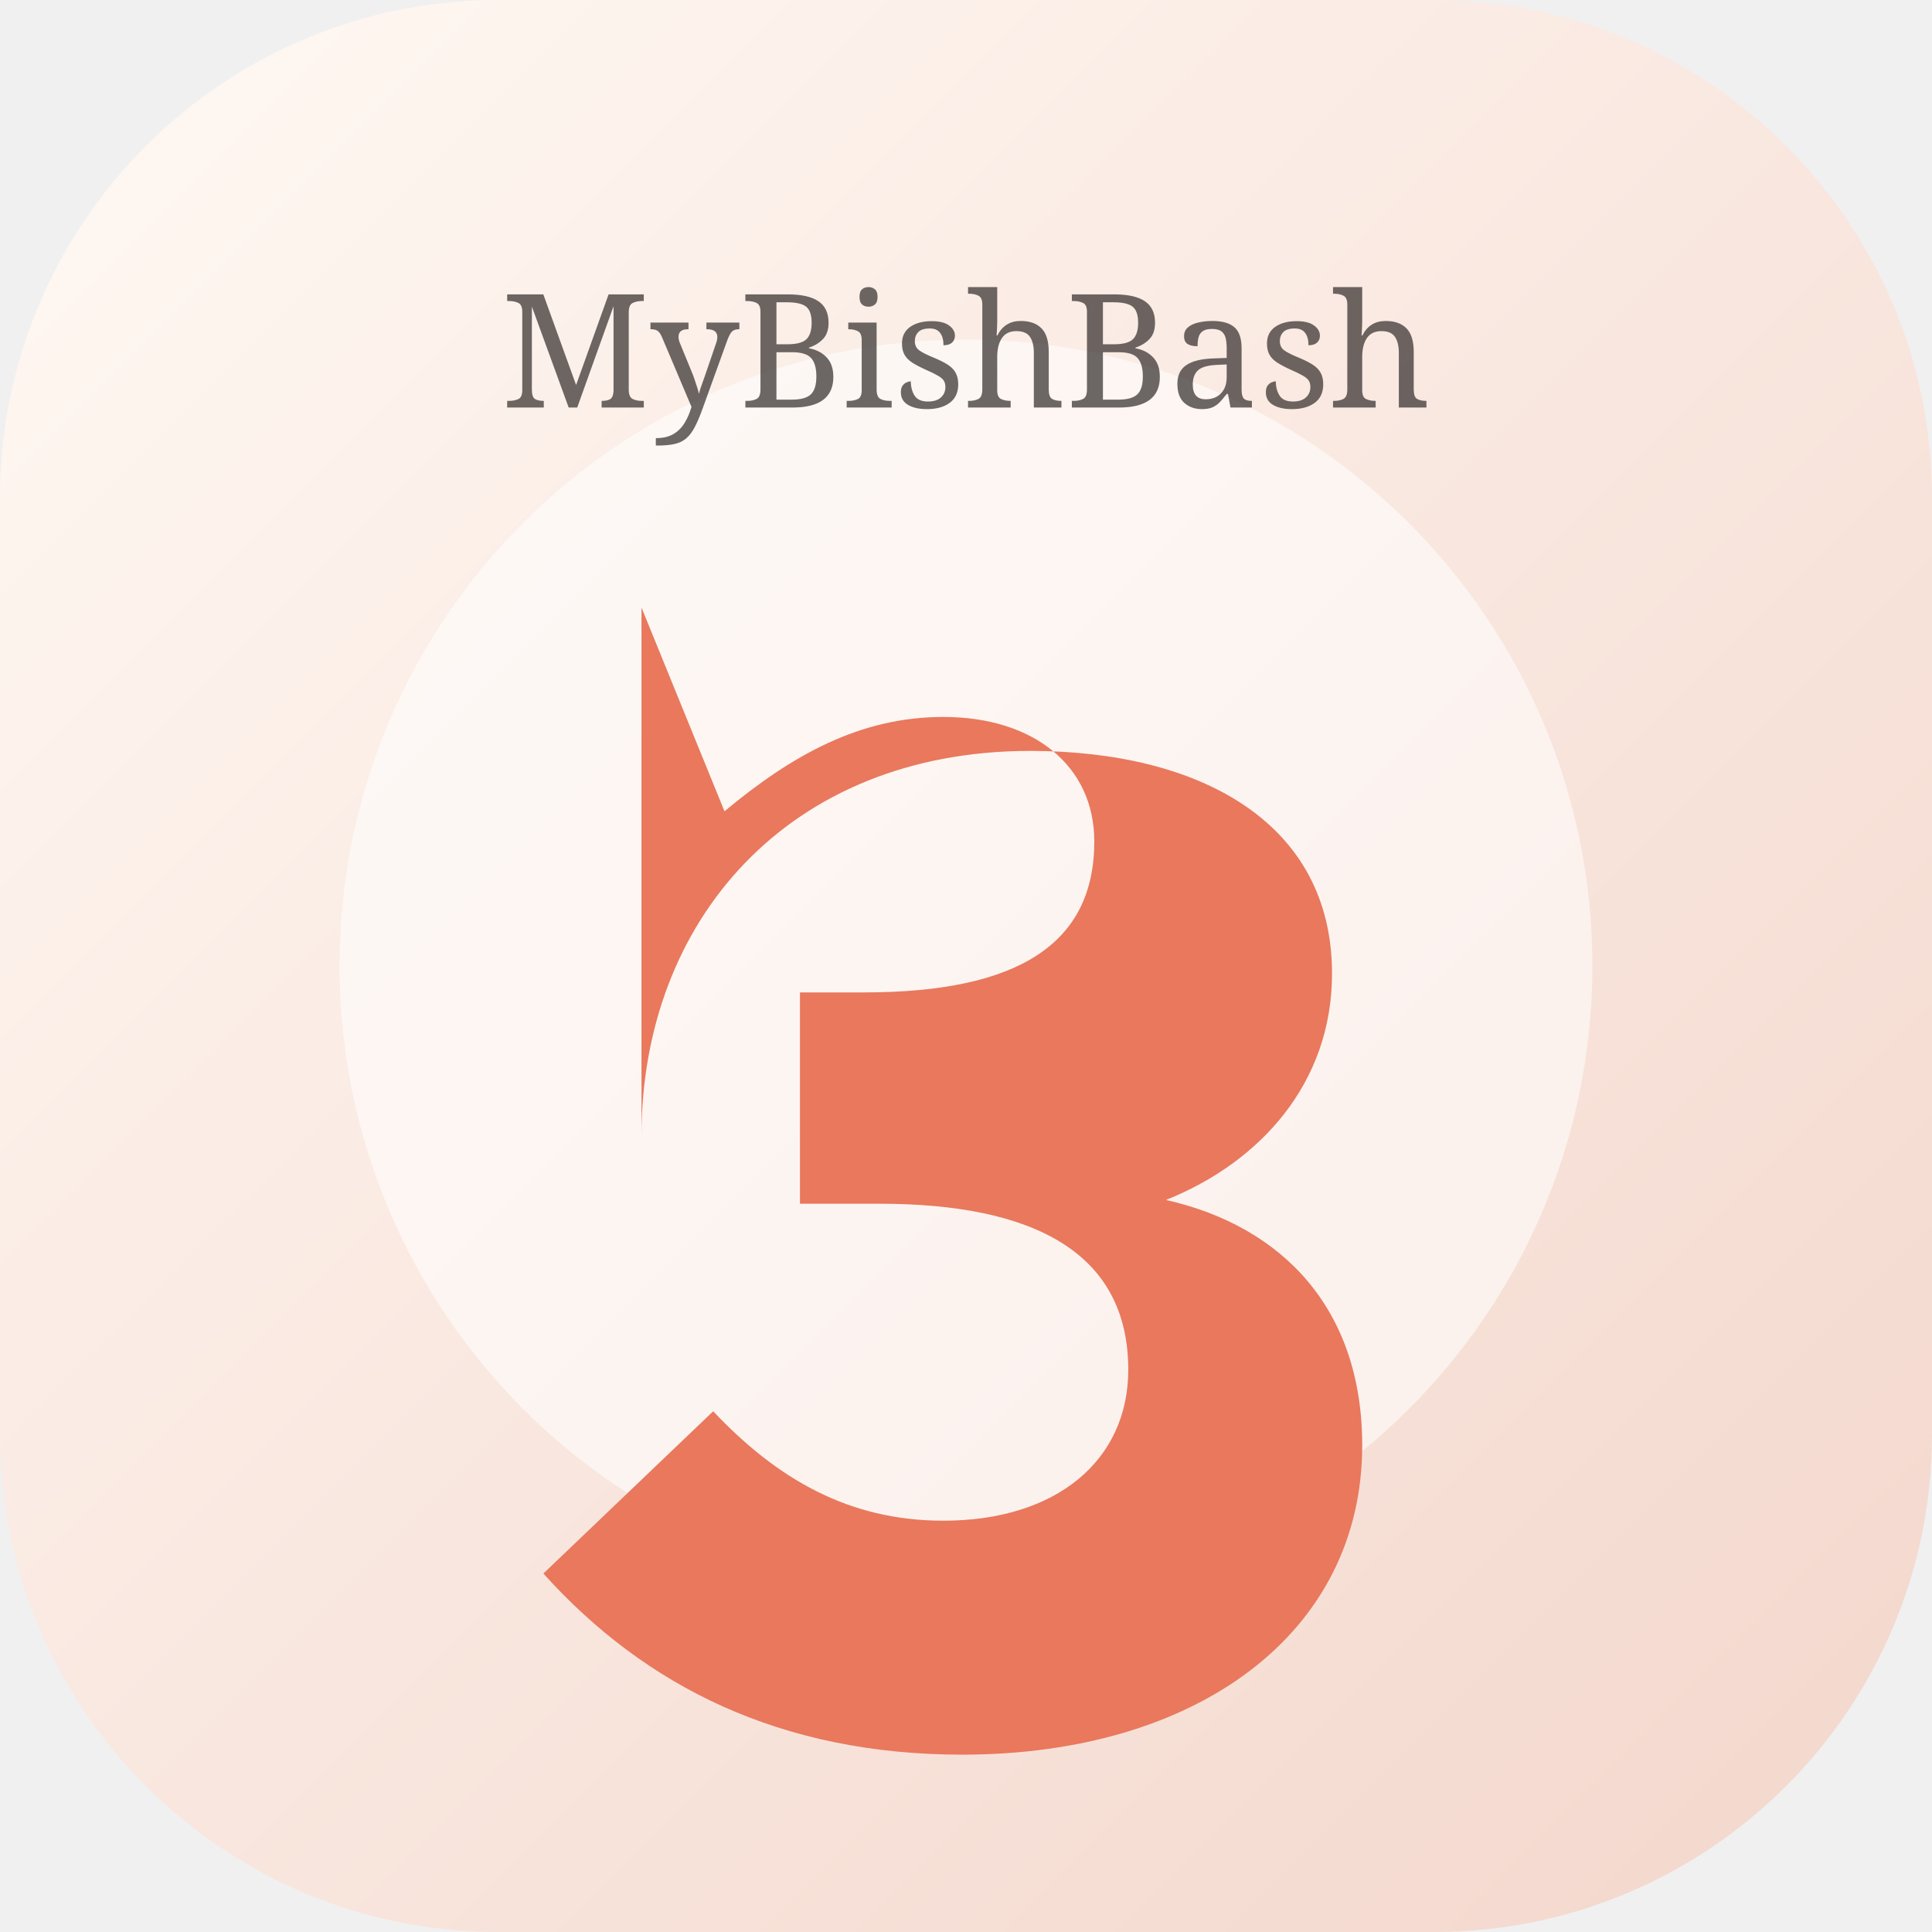
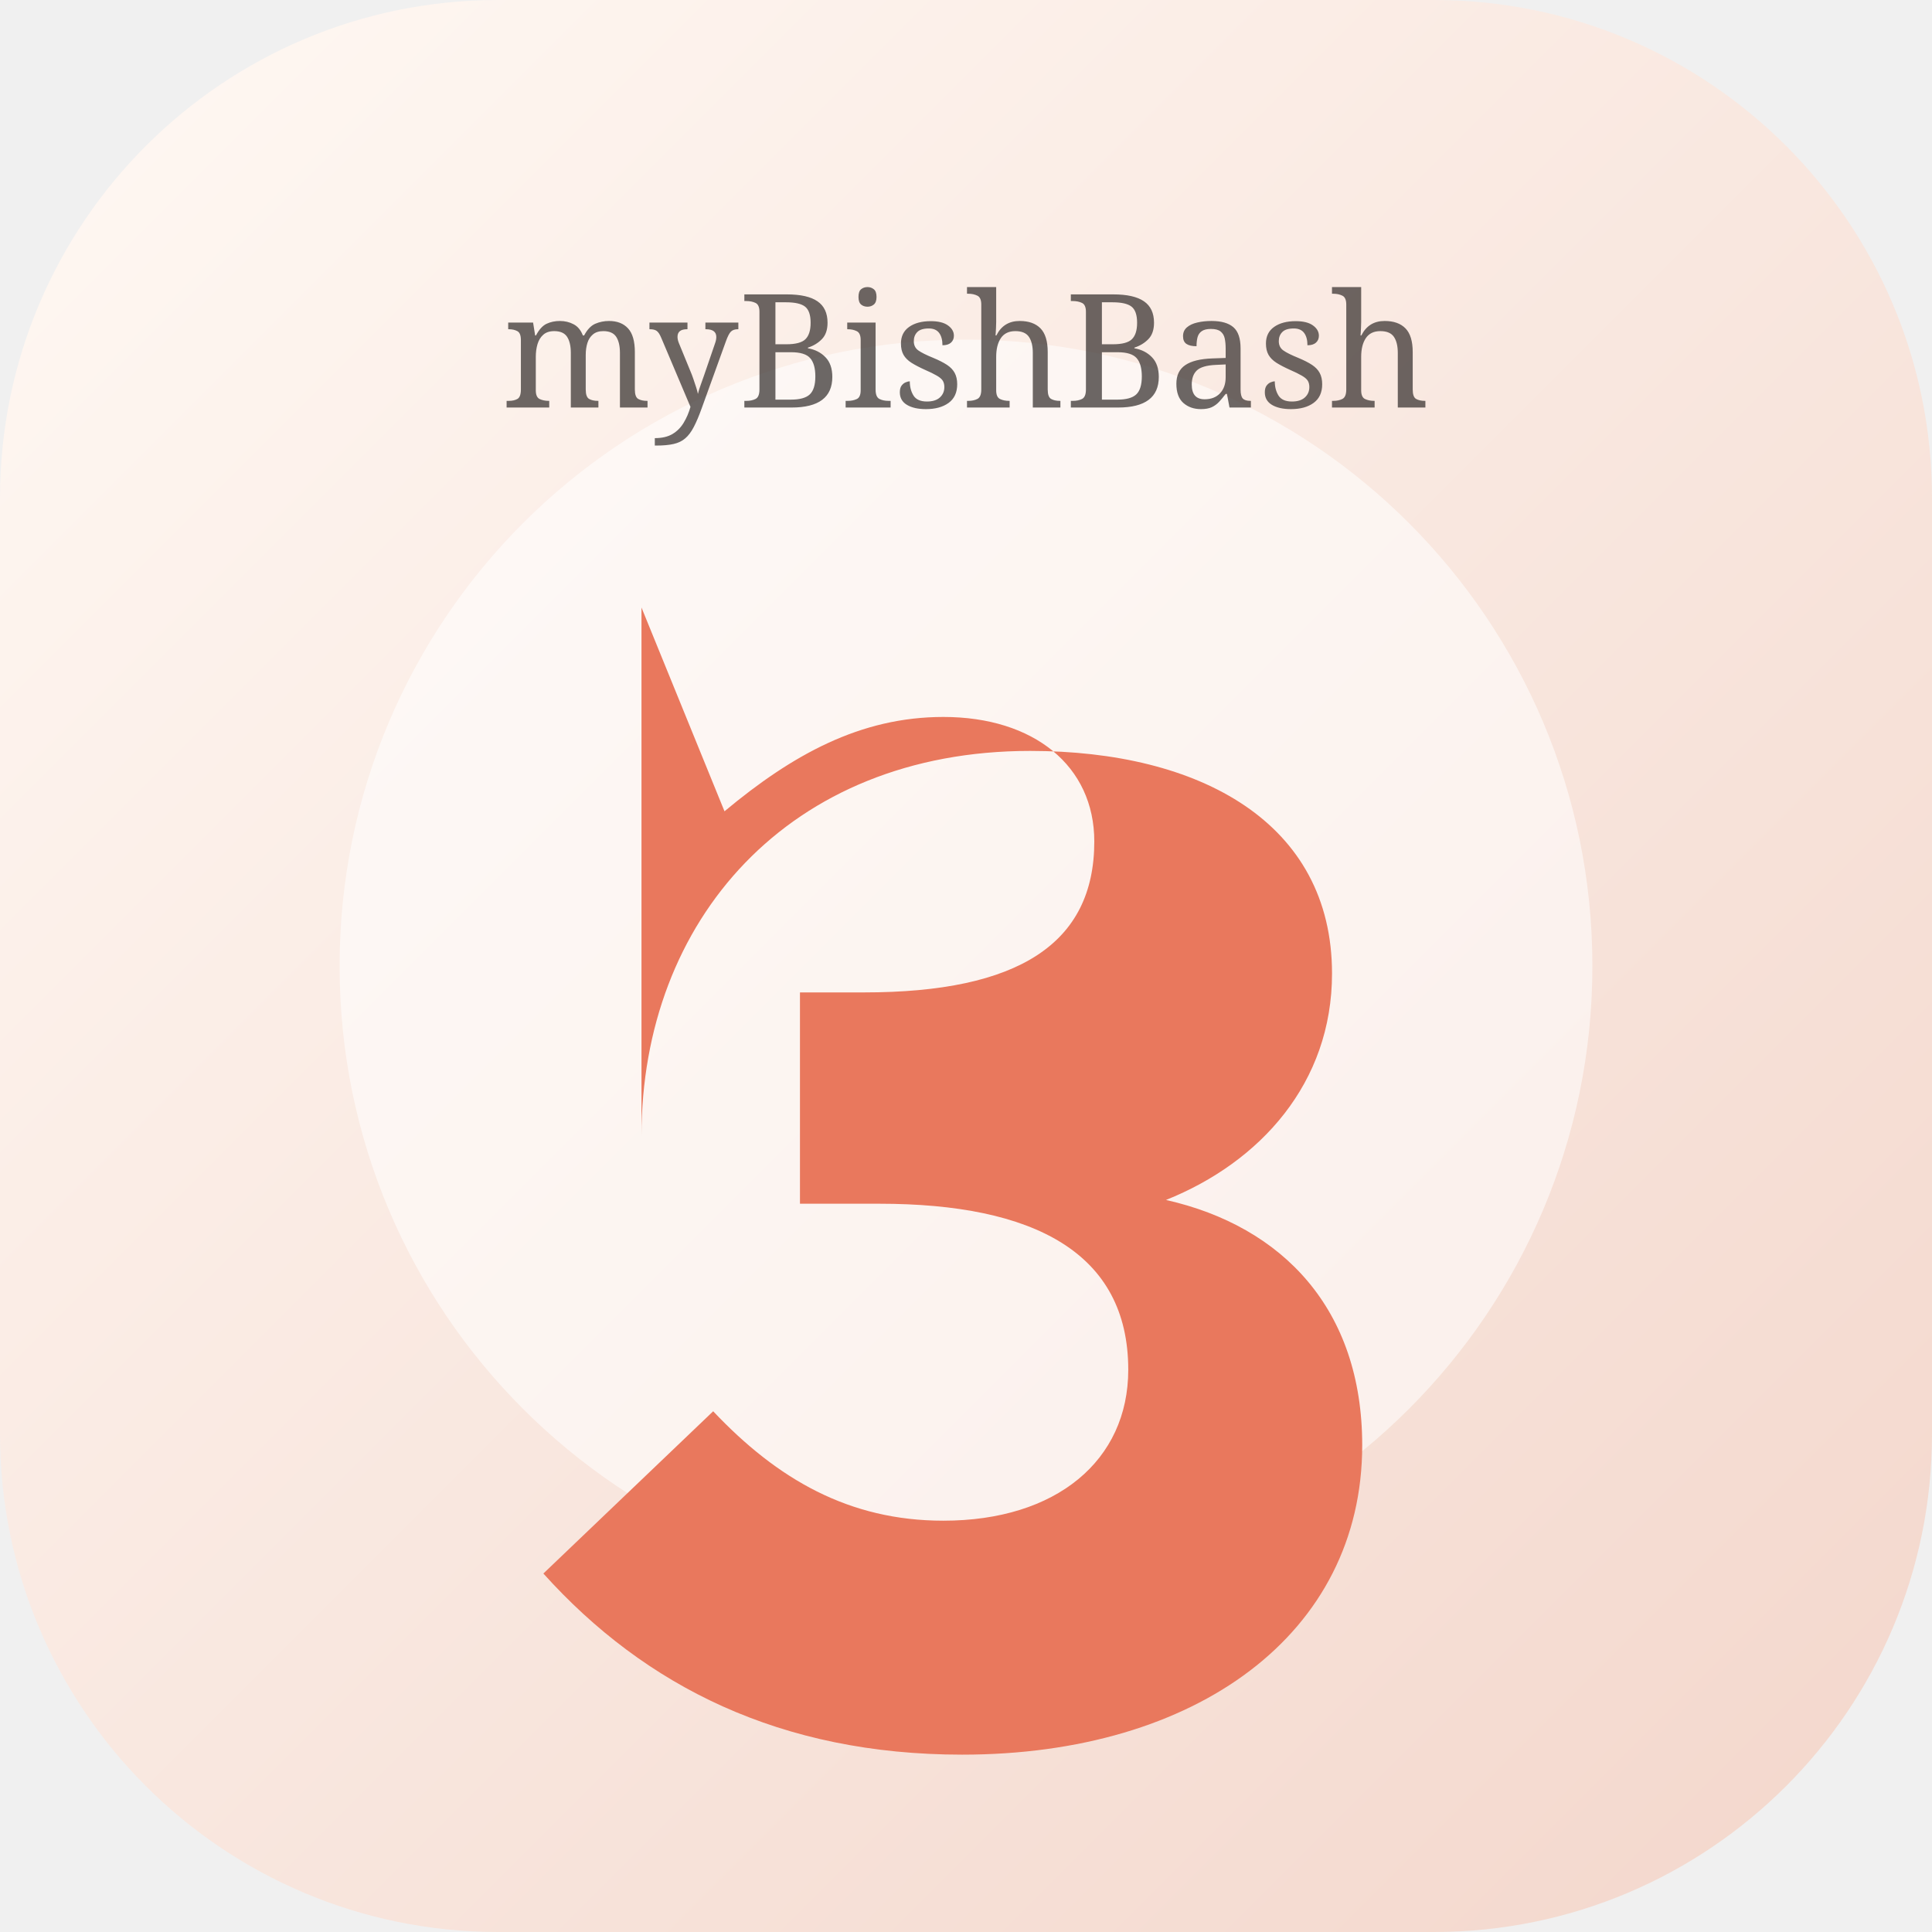
<svg xmlns="http://www.w3.org/2000/svg" viewBox="0 0 512 512">
  <defs>
    <linearGradient id="bg" x1="0%" y1="0%" x2="100%" y2="100%">
      <stop offset="0%" stop-color="#FFF9F4" />
      <stop offset="100%" stop-color="#F3D6CB" />
    </linearGradient>
  </defs>
  <rect width="512" height="512" rx="132" fill="url(#bg)" />
  <circle cx="256" cy="256" r="166" fill="#FFFFFF" opacity="0.55" />
  <path d="M170 301c0-57 39-102 103-102 45 0 80 19 80 59 0 29-19 50-44 60 31 7 52 29 52 65 0 50-44 82-106 82-48 0-84-18-111-48l45-43c17 18 36 29 61 29 30 0 49-16 49-40 0-31-25-44-66-44h-21v-56h17c41 0 61-13 61-40 0-20-16-33-40-33-22 0-40 10-58 25l-22-54z" fill="#E9785D" />
-   <text x="256" y="108" text-anchor="middle" font-size="42" font-family="Georgia, serif" fill="#2F2A28" opacity="0.7">MyBishBash</text>
+   <text x="256" y="108" text-anchor="middle" font-size="42" font-family="Georgia, serif" fill="#2F2A28" opacity="0.7">myBishBash</text>
</svg>
